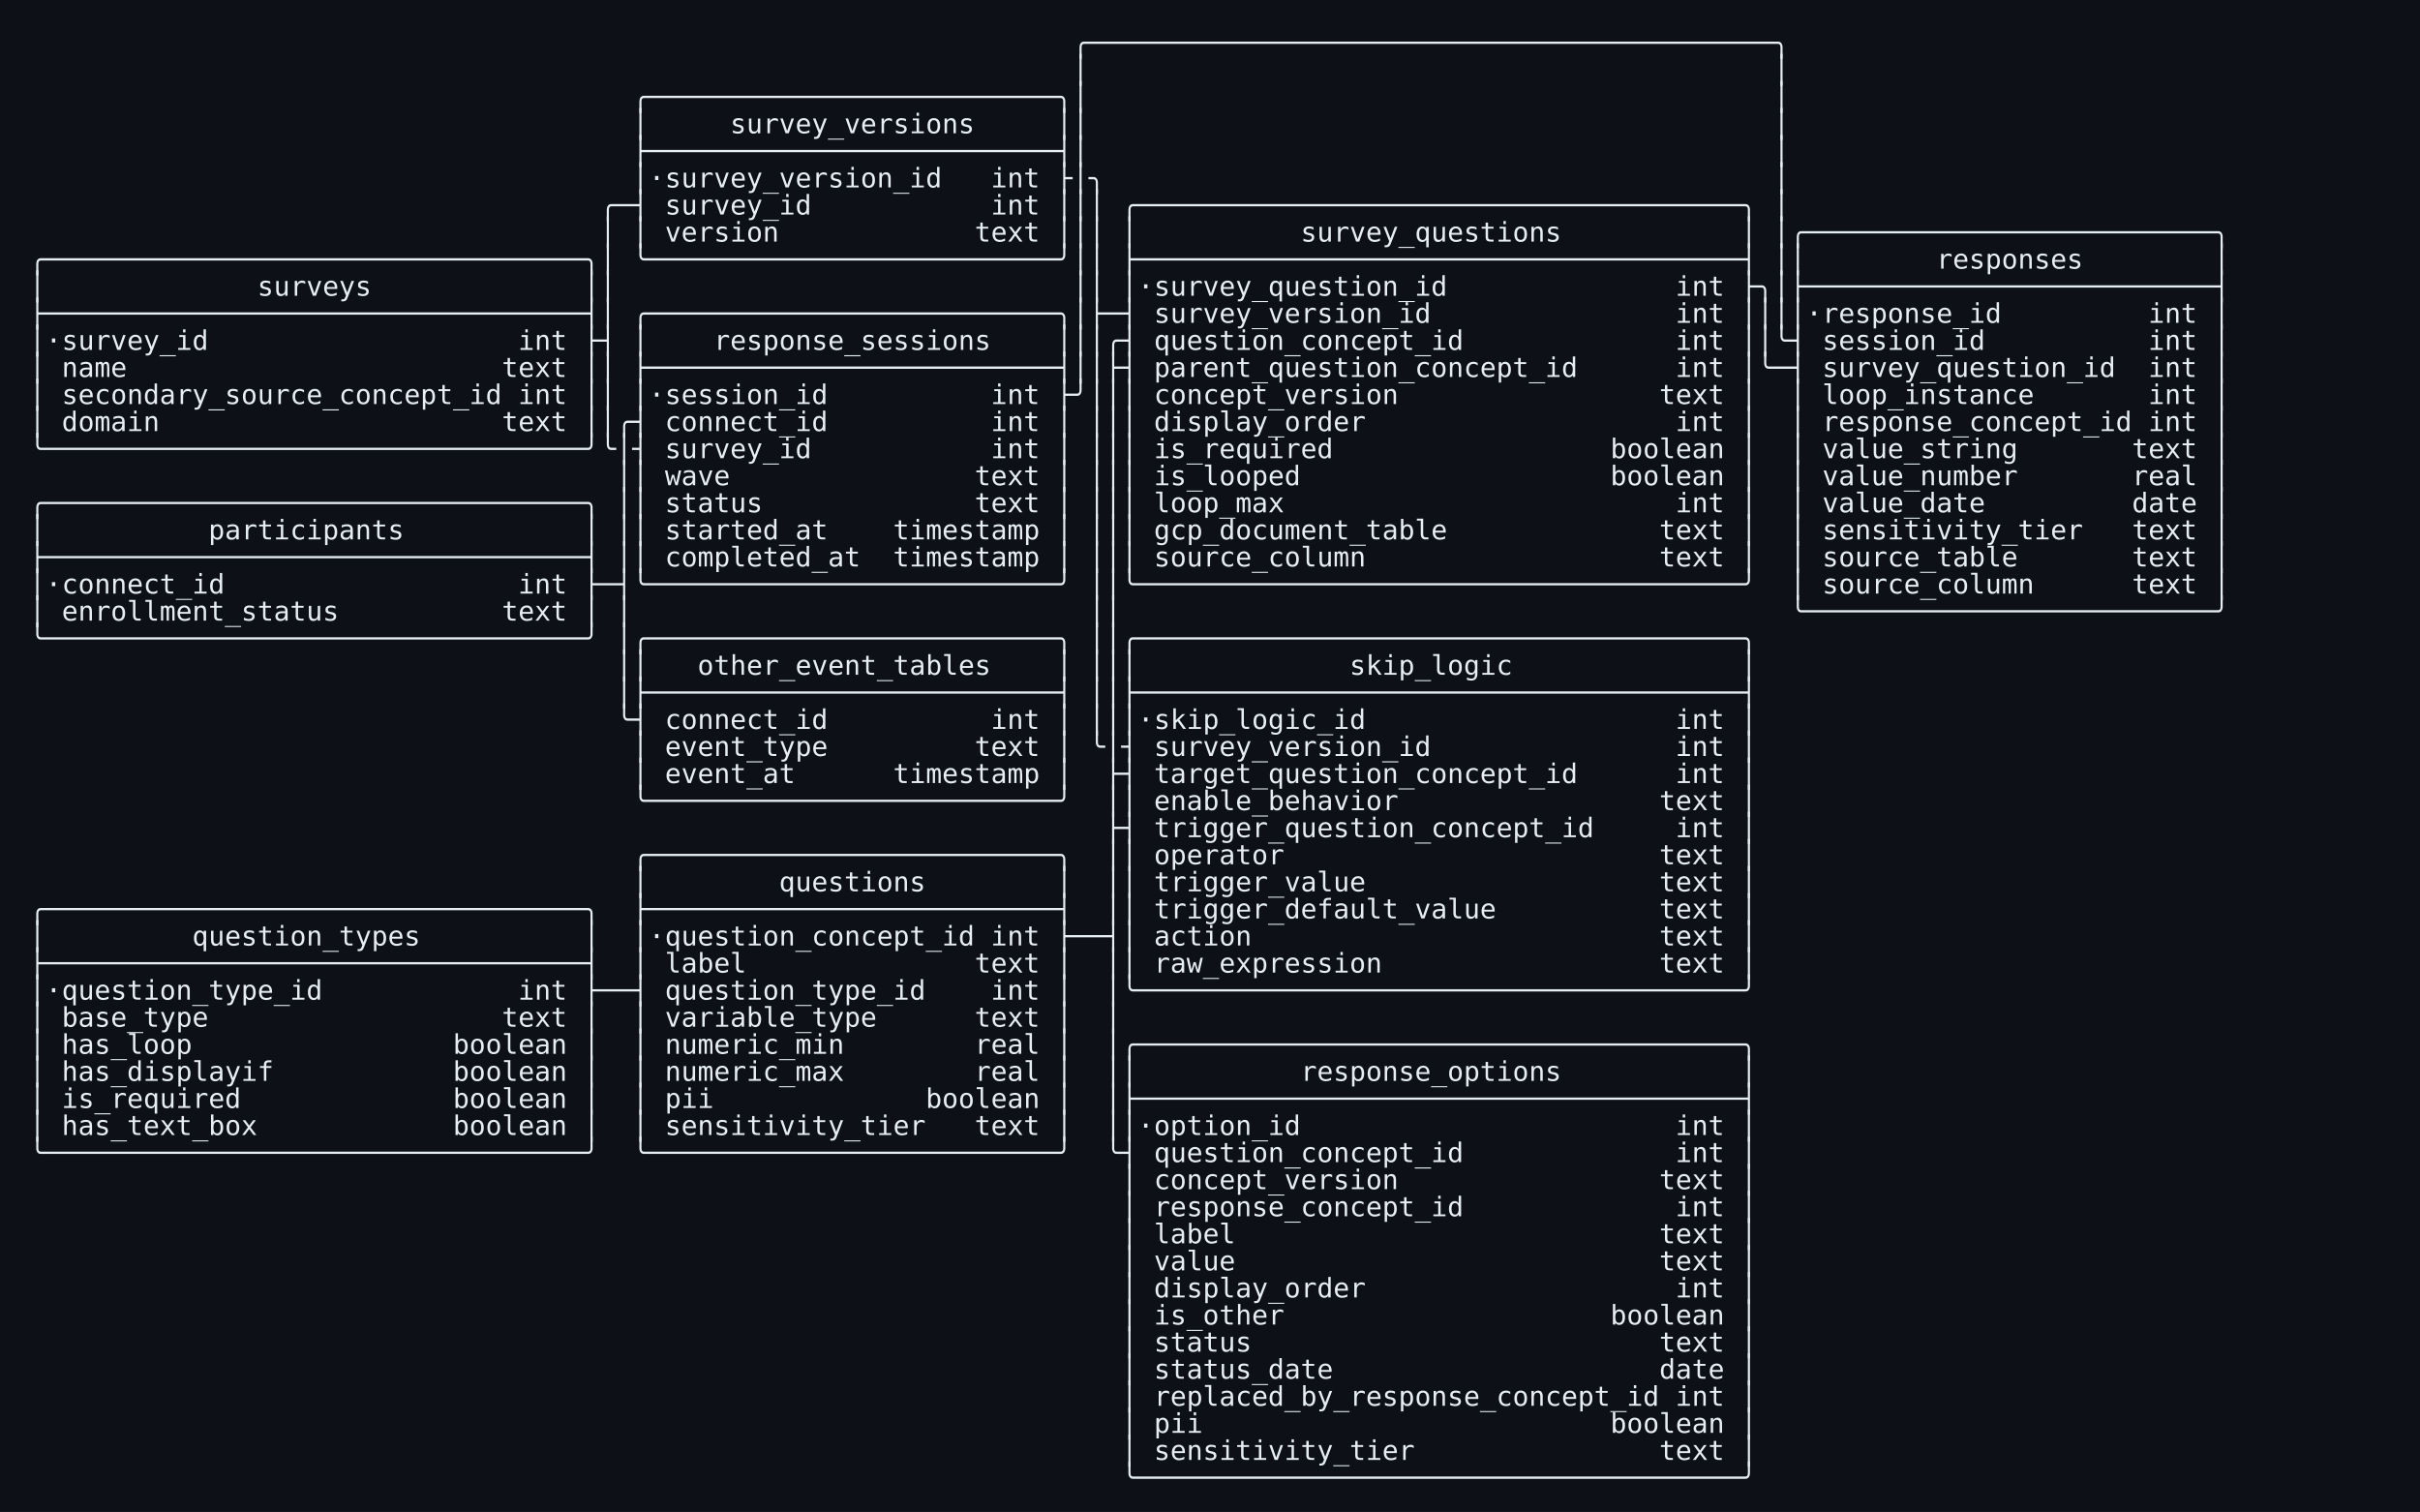
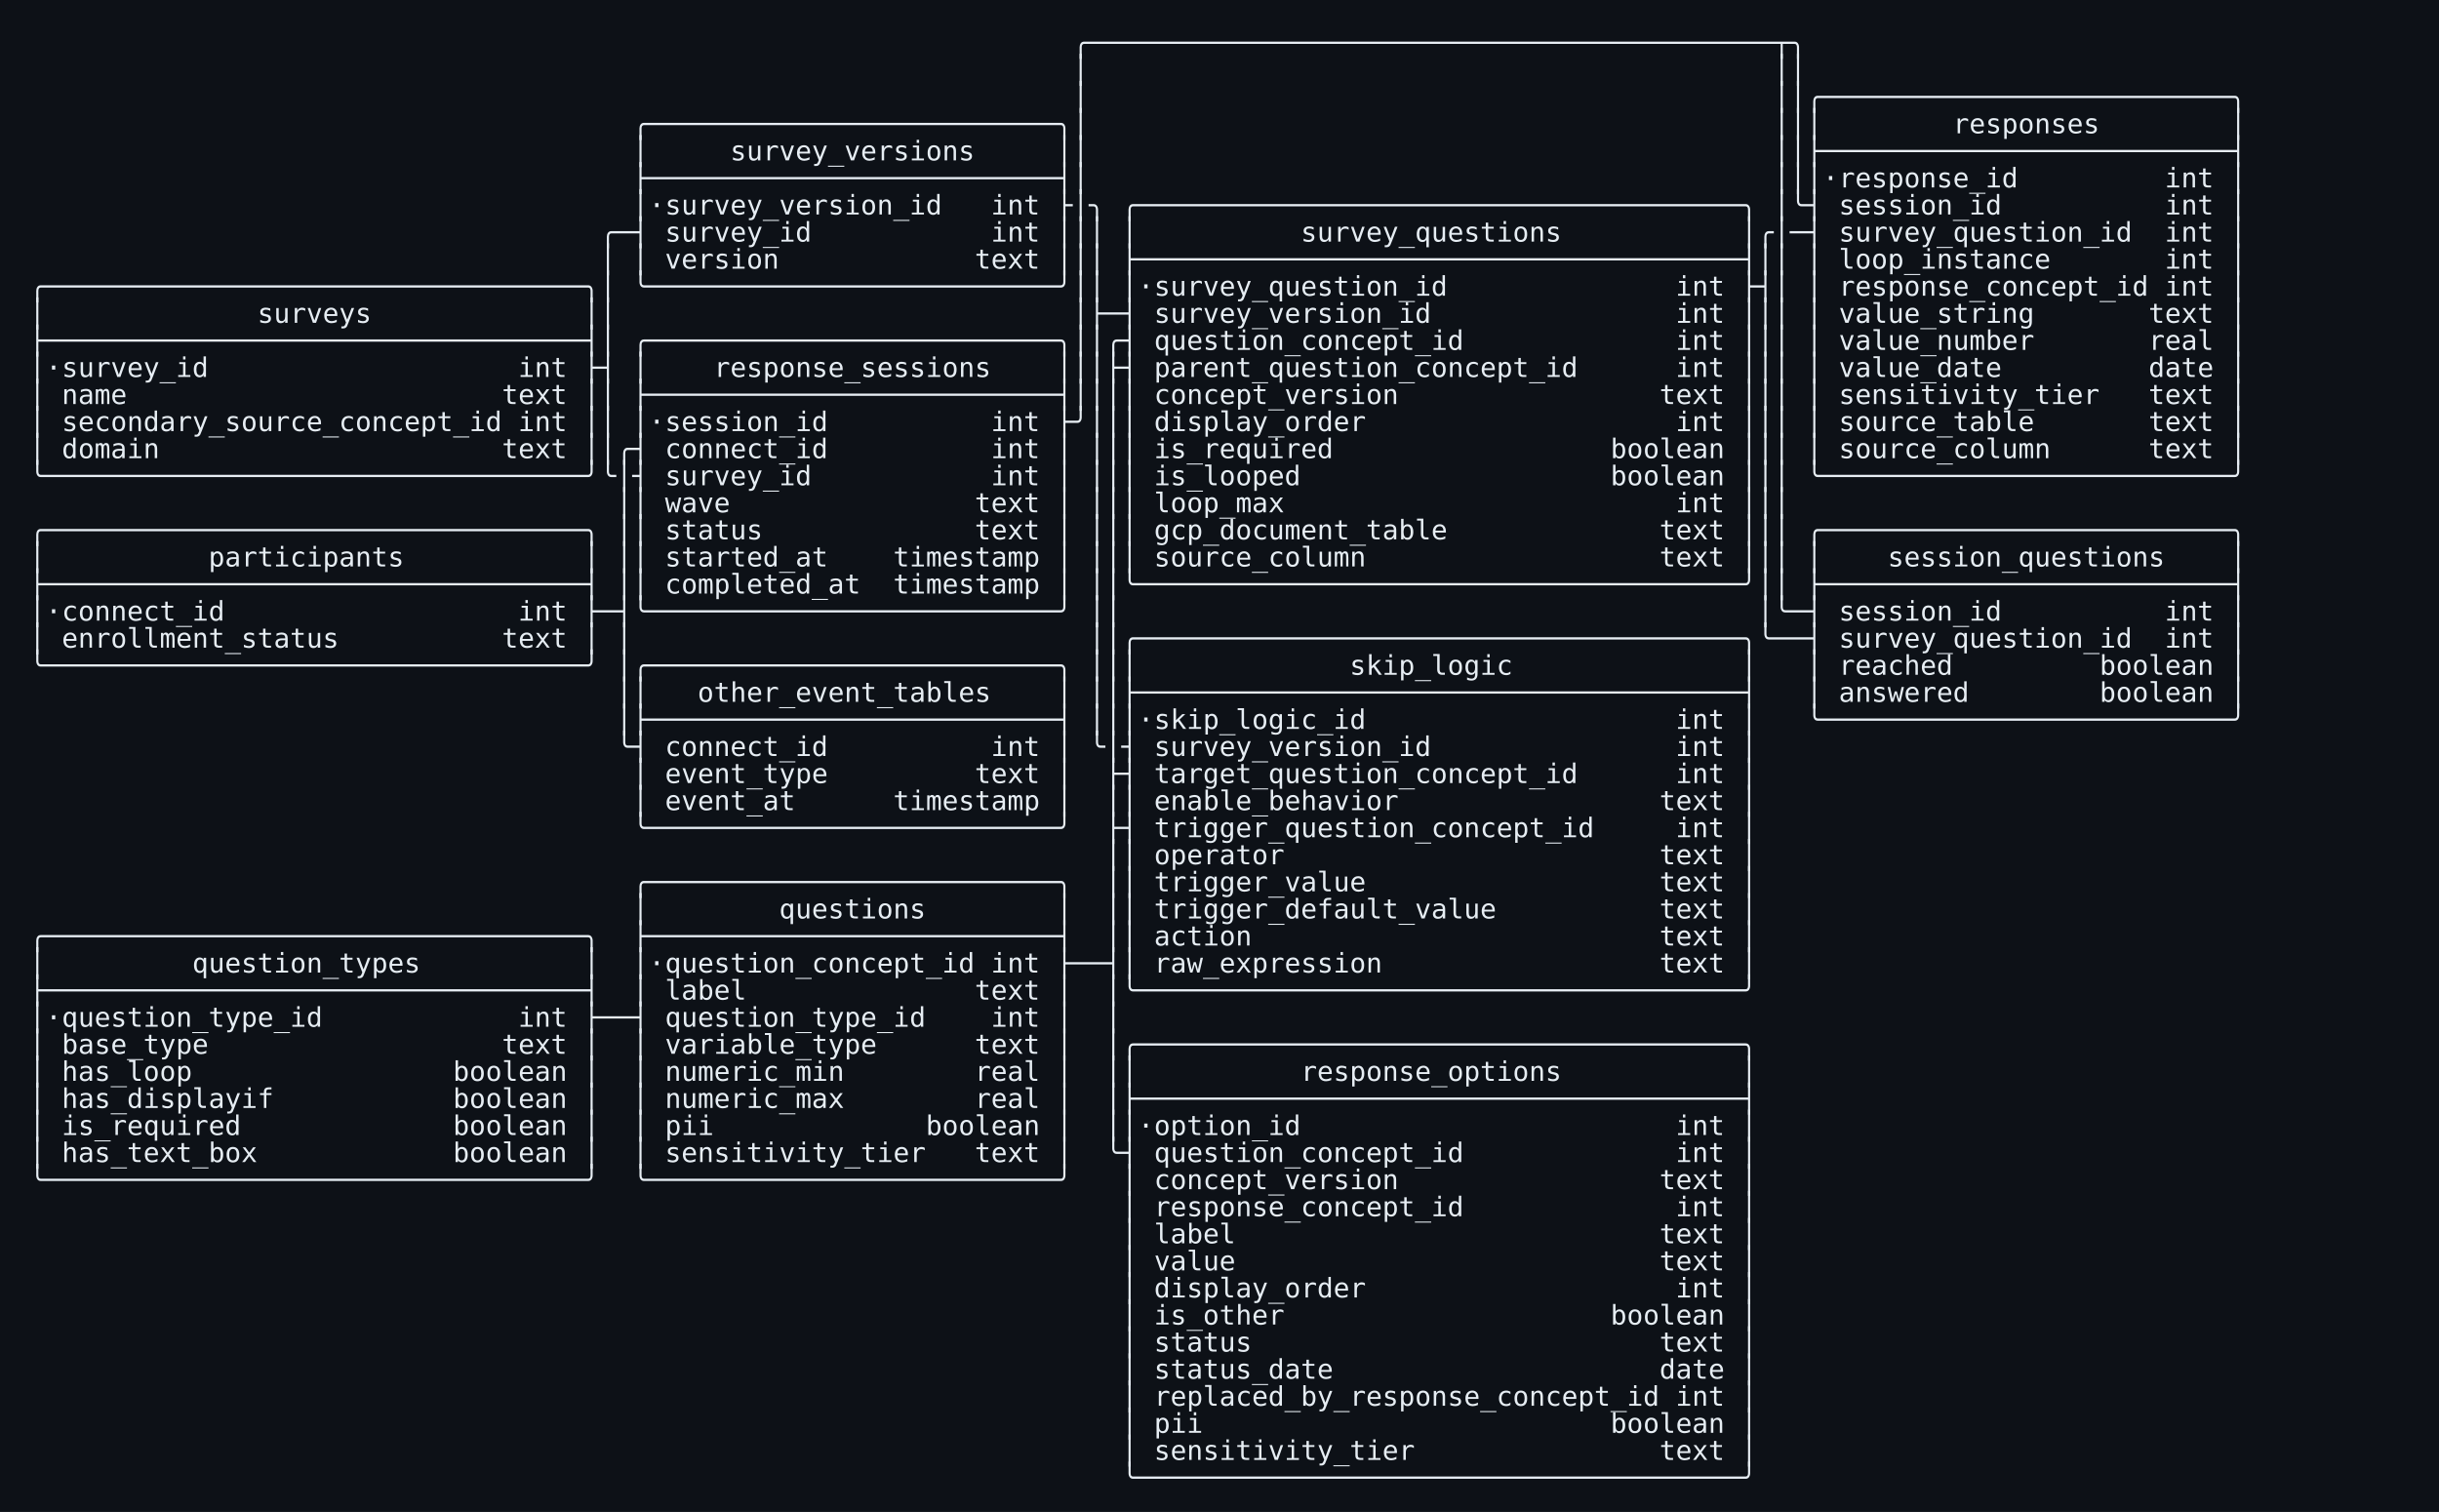
- <svg xmlns="http://www.w3.org/2000/svg" width="1162" height="726" viewBox="0 0 1162 726">
-   <rect width="1162" height="726" fill="#0d1117" />
+ <svg xmlns="http://www.w3.org/2000/svg" width="1171" height="726" viewBox="0 0 1171 726">
+   <rect width="1171" height="726" fill="#0d1117" />
  <text font-family="ui-monospace, SFMono-Regular, 'SF Mono', Menlo, Consolas, 'DejaVu Sans Mono', monospace" font-size="13" fill="#e6edf3" xml:space="preserve">
-     <tspan x="14" y="25">                                                                ╭──────────────────────────────────────────╮</tspan>
-     <tspan x="14" y="38">                                                                │                                          │</tspan>
-     <tspan x="14" y="51">                                     ╭─────────────────────────╮│                                          │</tspan>
-     <tspan x="14" y="64">                                     │     survey_versions     ││                                          │</tspan>
-     <tspan x="14" y="77">                                     ├─────────────────────────┤│                                          │</tspan>
-     <tspan x="14" y="90">                                     │·survey_version_id   int ├│╮                                         │</tspan>
-     <tspan x="14" y="103">                                   ╭─┤ survey_id           int │││ ╭─────────────────────────────────────╮ │</tspan>
-     <tspan x="14" y="116">                                   │ │ version            text │││ │          survey_questions           │ │╭─────────────────────────╮</tspan>
-     <tspan x="14" y="129">╭─────────────────────────────────╮│ ╰─────────────────────────╯││ ├─────────────────────────────────────┤ ││        responses        │</tspan>
-     <tspan x="14" y="142">│             surveys             ││                            ││ │·survey_question_id              int ├╮│├─────────────────────────┤</tspan>
-     <tspan x="14" y="155">├─────────────────────────────────┤│ ╭─────────────────────────╮│├─┤ survey_version_id               int ││││·response_id         int │</tspan>
-     <tspan x="14" y="168">│·survey_id                   int ├┤ │    response_sessions    │││╭┤ question_concept_id             int ││╰┤ session_id          int │</tspan>
-     <tspan x="14" y="181">│ name                       text ││ ├─────────────────────────┤││├┤ parent_question_concept_id      int │╰─┤ survey_question_id  int │</tspan>
-     <tspan x="14" y="194">│ secondary_source_concept_id int ││ │·session_id          int ├╯│││ concept_version                text │  │ loop_instance       int │</tspan>
-     <tspan x="14" y="207">│ domain                     text ││╭┤ connect_id          int │ │││ display_order                   int │  │ response_concept_id int │</tspan>
-     <tspan x="14" y="220">╰─────────────────────────────────╯╰│┤ survey_id           int │ │││ is_required                 boolean │  │ value_string       text │</tspan>
-     <tspan x="14" y="233">                                    ││ wave               text │ │││ is_looped                   boolean │  │ value_number       real │</tspan>
-     <tspan x="14" y="246">╭─────────────────────────────────╮ ││ status             text │ │││ loop_max                        int │  │ value_date         date │</tspan>
-     <tspan x="14" y="259">│          participants           │ ││ started_at    timestamp │ │││ gcp_document_table             text │  │ sensitivity_tier   text │</tspan>
-     <tspan x="14" y="272">├─────────────────────────────────┤ ││ completed_at  timestamp │ │││ source_column                  text │  │ source_table       text │</tspan>
-     <tspan x="14" y="285">│·connect_id                  int ├─┤╰─────────────────────────╯ ││╰─────────────────────────────────────╯  │ source_column      text │</tspan>
-     <tspan x="14" y="298">│ enrollment_status          text │ │                            ││                                         ╰─────────────────────────╯</tspan>
-     <tspan x="14" y="311">╰─────────────────────────────────╯ │╭─────────────────────────╮ ││╭─────────────────────────────────────╮</tspan>
-     <tspan x="14" y="324">                                    ││   other_event_tables    │ │││             skip_logic              │</tspan>
-     <tspan x="14" y="337">                                    │├─────────────────────────┤ ││├─────────────────────────────────────┤</tspan>
-     <tspan x="14" y="350">                                    ╰┤ connect_id          int │ │││·skip_logic_id                   int │</tspan>
-     <tspan x="14" y="363">                                     │ event_type         text │ ╰│┤ survey_version_id               int │</tspan>
-     <tspan x="14" y="376">                                     │ event_at      timestamp │  ├┤ target_question_concept_id      int │</tspan>
-     <tspan x="14" y="389">                                     ╰─────────────────────────╯  ││ enable_behavior                text │</tspan>
-     <tspan x="14" y="402">                                                                  ├┤ trigger_question_concept_id     int │</tspan>
-     <tspan x="14" y="415">                                     ╭─────────────────────────╮  ││ operator                       text │</tspan>
-     <tspan x="14" y="428">                                     │        questions        │  ││ trigger_value                  text │</tspan>
-     <tspan x="14" y="441">╭─────────────────────────────────╮  ├─────────────────────────┤  ││ trigger_default_value          text │</tspan>
-     <tspan x="14" y="454">│         question_types          │  │·question_concept_id int ├──┤│ action                         text │</tspan>
-     <tspan x="14" y="467">├─────────────────────────────────┤  │ label              text │  ││ raw_expression                 text │</tspan>
-     <tspan x="14" y="480">│·question_type_id            int ├──┤ question_type_id    int │  │╰─────────────────────────────────────╯</tspan>
-     <tspan x="14" y="493">│ base_type                  text │  │ variable_type      text │  │</tspan>
-     <tspan x="14" y="506">│ has_loop                boolean │  │ numeric_min        real │  │╭─────────────────────────────────────╮</tspan>
-     <tspan x="14" y="519">│ has_displayif           boolean │  │ numeric_max        real │  ││          response_options           │</tspan>
-     <tspan x="14" y="532">│ is_required             boolean │  │ pii             boolean │  │├─────────────────────────────────────┤</tspan>
-     <tspan x="14" y="545">│ has_text_box            boolean │  │ sensitivity_tier   text │  ││·option_id                       int │</tspan>
-     <tspan x="14" y="558">╰─────────────────────────────────╯  ╰─────────────────────────╯  ╰┤ question_concept_id             int │</tspan>
-     <tspan x="14" y="571">                                                                   │ concept_version                text │</tspan>
+     <tspan x="14" y="25">                                                                ╭──────────────────────────────────────────┬╮</tspan>
+     <tspan x="14" y="38">                                                                │                                          ││</tspan>
+     <tspan x="14" y="51">                                                                │                                          ││╭─────────────────────────╮</tspan>
+     <tspan x="14" y="64">                                     ╭─────────────────────────╮│                                          │││        responses        │</tspan>
+     <tspan x="14" y="77">                                     │     survey_versions     ││                                          ││├─────────────────────────┤</tspan>
+     <tspan x="14" y="90">                                     ├─────────────────────────┤│                                          │││·response_id         int │</tspan>
+     <tspan x="14" y="103">                                     │·survey_version_id   int ├│╮ ╭─────────────────────────────────────╮ │╰┤ session_id          int │</tspan>
+     <tspan x="14" y="116">                                   ╭─┤ survey_id           int │││ │          survey_questions           │╭│─┤ survey_question_id  int │</tspan>
+     <tspan x="14" y="129">                                   │ │ version            text │││ ├─────────────────────────────────────┤││ │ loop_instance       int │</tspan>
+     <tspan x="14" y="142">╭─────────────────────────────────╮│ ╰─────────────────────────╯││ │·survey_question_id              int ├┤│ │ response_concept_id int │</tspan>
+     <tspan x="14" y="155">│             surveys             ││                            │├─┤ survey_version_id               int │││ │ value_string       text │</tspan>
+     <tspan x="14" y="168">├─────────────────────────────────┤│ ╭─────────────────────────╮││╭┤ question_concept_id             int │││ │ value_number       real │</tspan>
+     <tspan x="14" y="181">│·survey_id                   int ├┤ │    response_sessions    │││├┤ parent_question_concept_id      int │││ │ value_date         date │</tspan>
+     <tspan x="14" y="194">│ name                       text ││ ├─────────────────────────┤││││ concept_version                text │││ │ sensitivity_tier   text │</tspan>
+     <tspan x="14" y="207">│ secondary_source_concept_id int ││ │·session_id          int ├╯│││ display_order                   int │││ │ source_table       text │</tspan>
+     <tspan x="14" y="220">│ domain                     text ││╭┤ connect_id          int │ │││ is_required                 boolean │││ │ source_column      text │</tspan>
+     <tspan x="14" y="233">╰─────────────────────────────────╯╰│┤ survey_id           int │ │││ is_looped                   boolean │││ ╰─────────────────────────╯</tspan>
+     <tspan x="14" y="246">                                    ││ wave               text │ │││ loop_max                        int │││</tspan>
+     <tspan x="14" y="259">╭─────────────────────────────────╮ ││ status             text │ │││ gcp_document_table             text │││ ╭─────────────────────────╮</tspan>
+     <tspan x="14" y="272">│          participants           │ ││ started_at    timestamp │ │││ source_column                  text │││ │    session_questions    │</tspan>
+     <tspan x="14" y="285">├─────────────────────────────────┤ ││ completed_at  timestamp │ ││╰─────────────────────────────────────╯││ ├─────────────────────────┤</tspan>
+     <tspan x="14" y="298">│·connect_id                  int ├─┤╰─────────────────────────╯ ││                                       │╰─┤ session_id          int │</tspan>
+     <tspan x="14" y="311">│ enrollment_status          text │ │                            ││╭─────────────────────────────────────╮╰──┤ survey_question_id  int │</tspan>
+     <tspan x="14" y="324">╰─────────────────────────────────╯ │╭─────────────────────────╮ │││             skip_logic              │   │ reached         boolean │</tspan>
+     <tspan x="14" y="337">                                    ││   other_event_tables    │ ││├─────────────────────────────────────┤   │ answered        boolean │</tspan>
+     <tspan x="14" y="350">                                    │├─────────────────────────┤ │││·skip_logic_id                   int │   ╰─────────────────────────╯</tspan>
+     <tspan x="14" y="363">                                    ╰┤ connect_id          int │ ╰│┤ survey_version_id               int │</tspan>
+     <tspan x="14" y="376">                                     │ event_type         text │  ├┤ target_question_concept_id      int │</tspan>
+     <tspan x="14" y="389">                                     │ event_at      timestamp │  ││ enable_behavior                text │</tspan>
+     <tspan x="14" y="402">                                     ╰─────────────────────────╯  ├┤ trigger_question_concept_id     int │</tspan>
+     <tspan x="14" y="415">                                                                  ││ operator                       text │</tspan>
+     <tspan x="14" y="428">                                     ╭─────────────────────────╮  ││ trigger_value                  text │</tspan>
+     <tspan x="14" y="441">                                     │        questions        │  ││ trigger_default_value          text │</tspan>
+     <tspan x="14" y="454">╭─────────────────────────────────╮  ├─────────────────────────┤  ││ action                         text │</tspan>
+     <tspan x="14" y="467">│         question_types          │  │·question_concept_id int ├──┤│ raw_expression                 text │</tspan>
+     <tspan x="14" y="480">├─────────────────────────────────┤  │ label              text │  │╰─────────────────────────────────────╯</tspan>
+     <tspan x="14" y="493">│·question_type_id            int ├──┤ question_type_id    int │  │</tspan>
+     <tspan x="14" y="506">│ base_type                  text │  │ variable_type      text │  │╭─────────────────────────────────────╮</tspan>
+     <tspan x="14" y="519">│ has_loop                boolean │  │ numeric_min        real │  ││          response_options           │</tspan>
+     <tspan x="14" y="532">│ has_displayif           boolean │  │ numeric_max        real │  │├─────────────────────────────────────┤</tspan>
+     <tspan x="14" y="545">│ is_required             boolean │  │ pii             boolean │  ││·option_id                       int │</tspan>
+     <tspan x="14" y="558">│ has_text_box            boolean │  │ sensitivity_tier   text │  ╰┤ question_concept_id             int │</tspan>
+     <tspan x="14" y="571">╰─────────────────────────────────╯  ╰─────────────────────────╯   │ concept_version                text │</tspan>
    <tspan x="14" y="584">                                                                   │ response_concept_id             int │</tspan>
    <tspan x="14" y="597">                                                                   │ label                          text │</tspan>
    <tspan x="14" y="610">                                                                   │ value                          text │</tspan>
    <tspan x="14" y="623">                                                                   │ display_order                   int │</tspan>
    <tspan x="14" y="636">                                                                   │ is_other                    boolean │</tspan>
    <tspan x="14" y="649">                                                                   │ status                         text │</tspan>
    <tspan x="14" y="662">                                                                   │ status_date                    date │</tspan>
    <tspan x="14" y="675">                                                                   │ replaced_by_response_concept_id int │</tspan>
    <tspan x="14" y="688">                                                                   │ pii                         boolean │</tspan>
    <tspan x="14" y="701">                                                                   │ sensitivity_tier               text │</tspan>
    <tspan x="14" y="714">                                                                   ╰─────────────────────────────────────╯</tspan>
  </text>
</svg>
